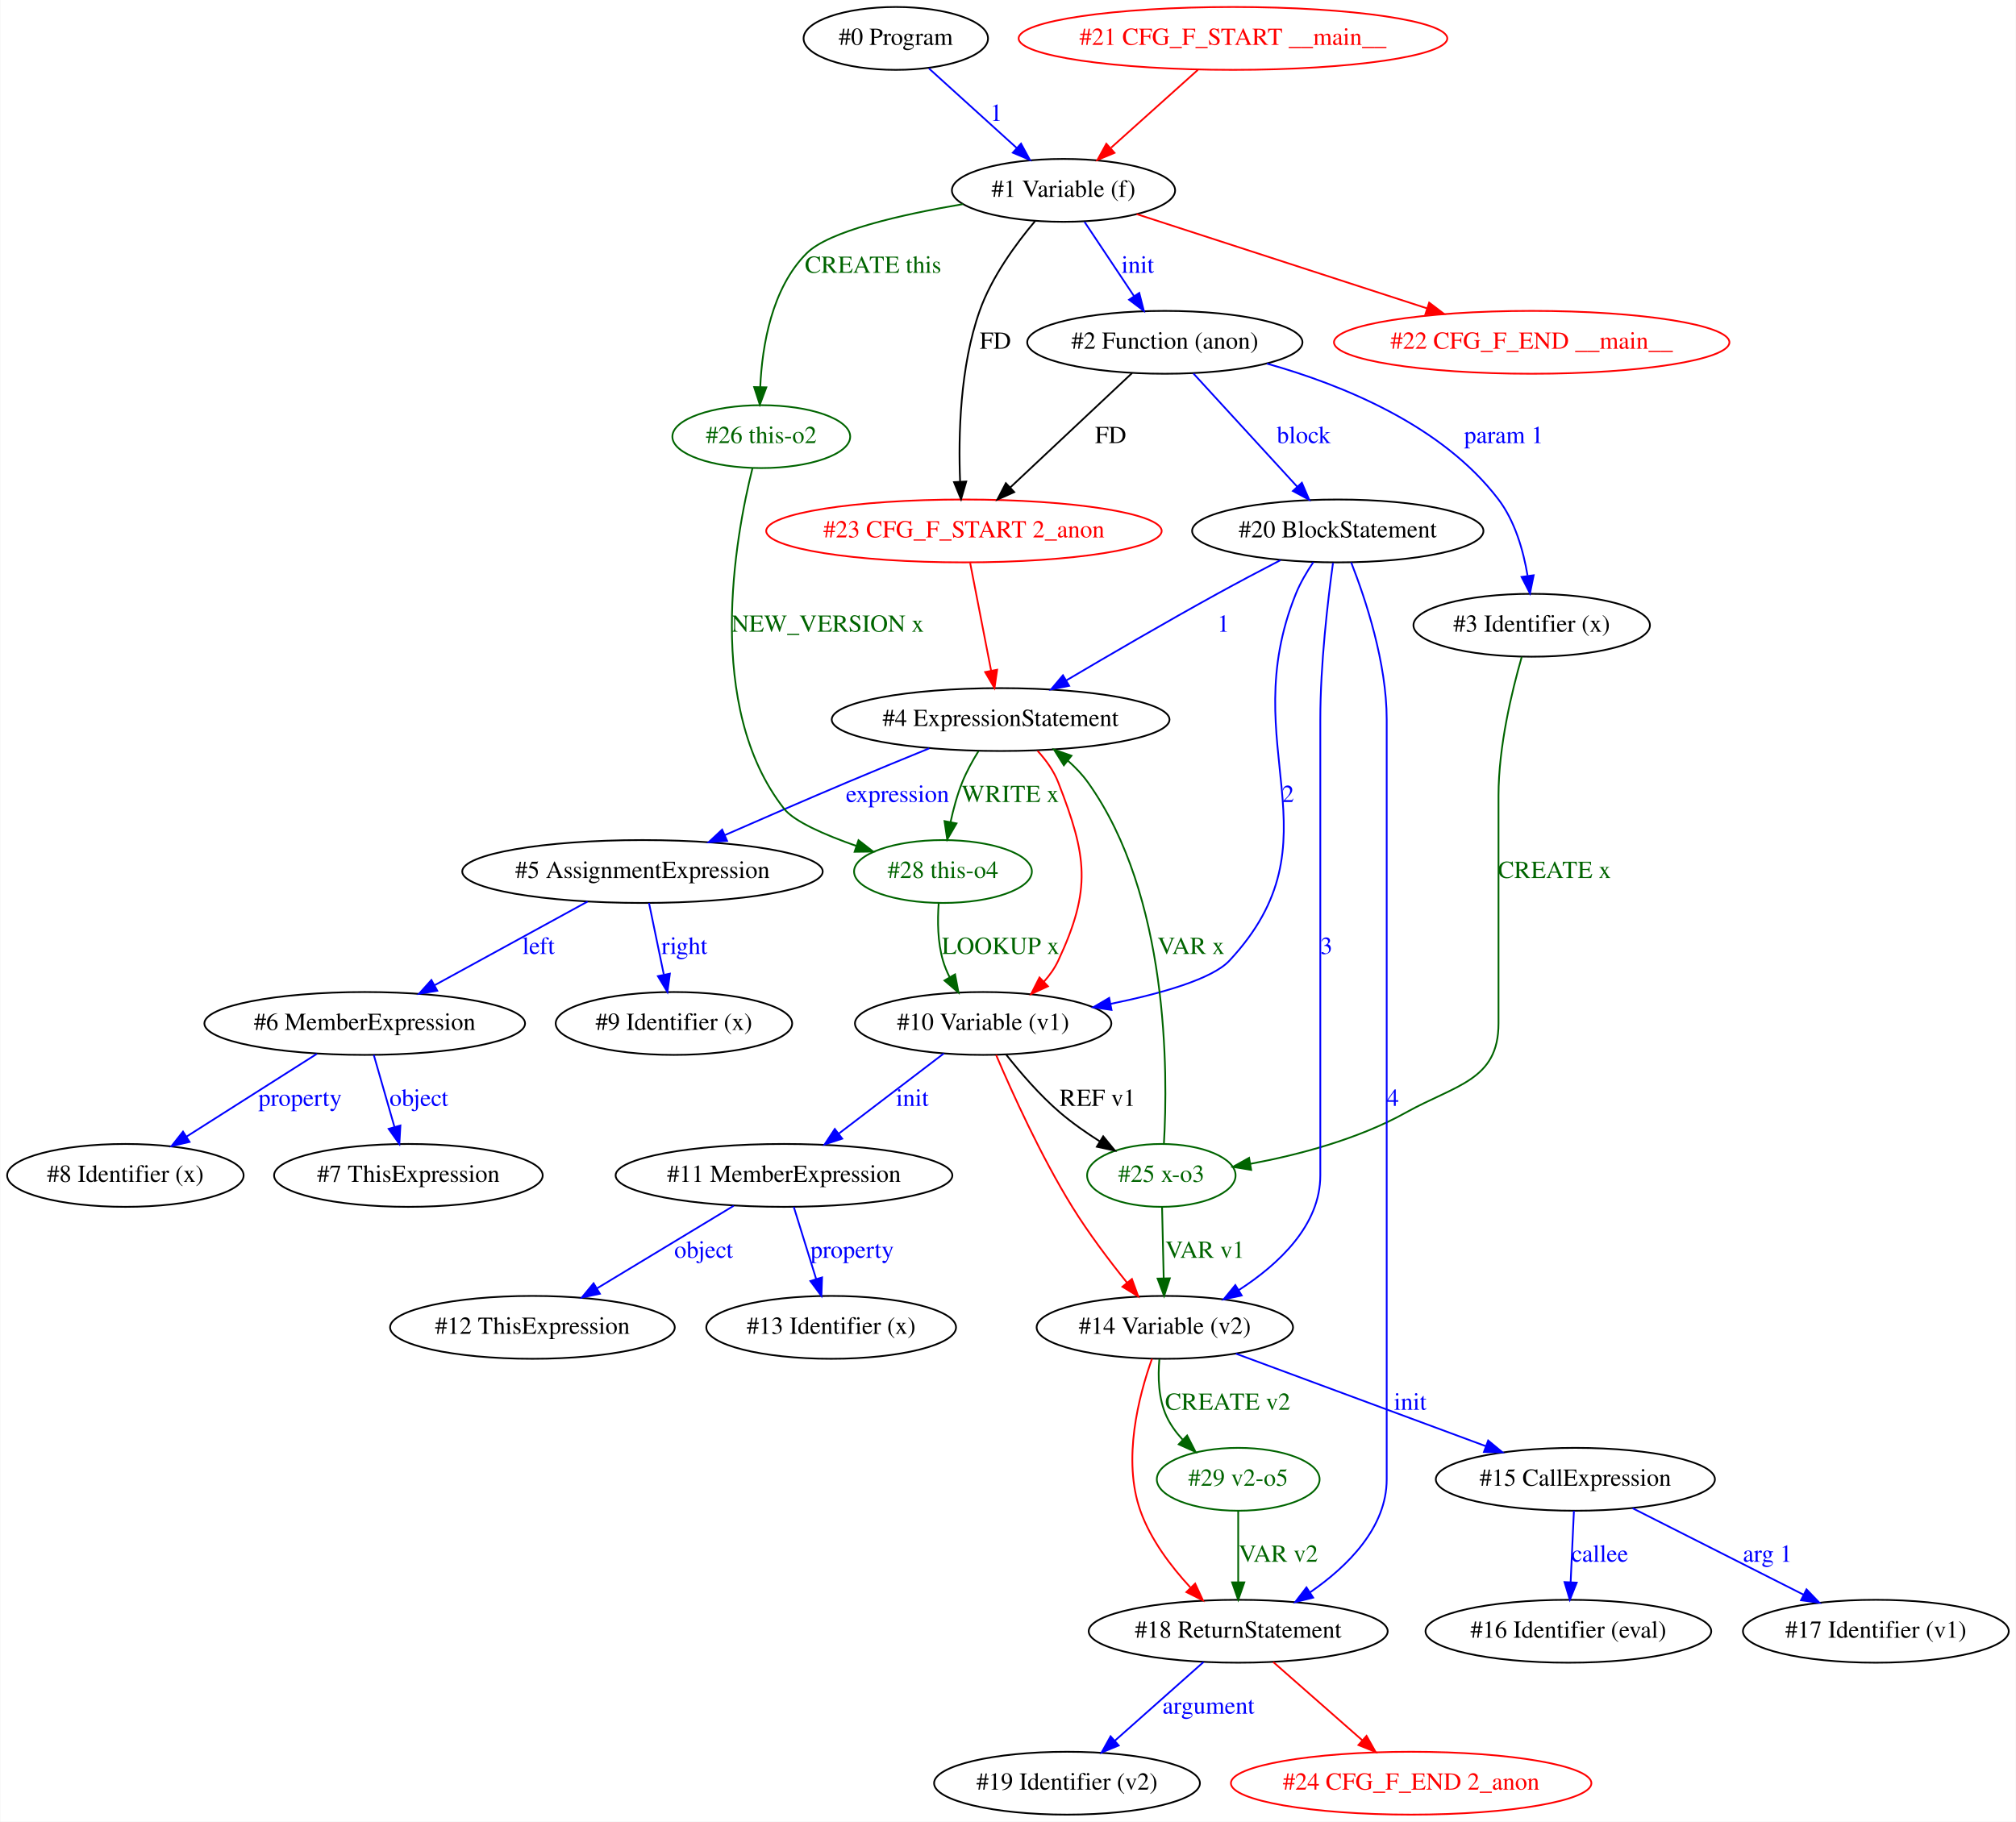
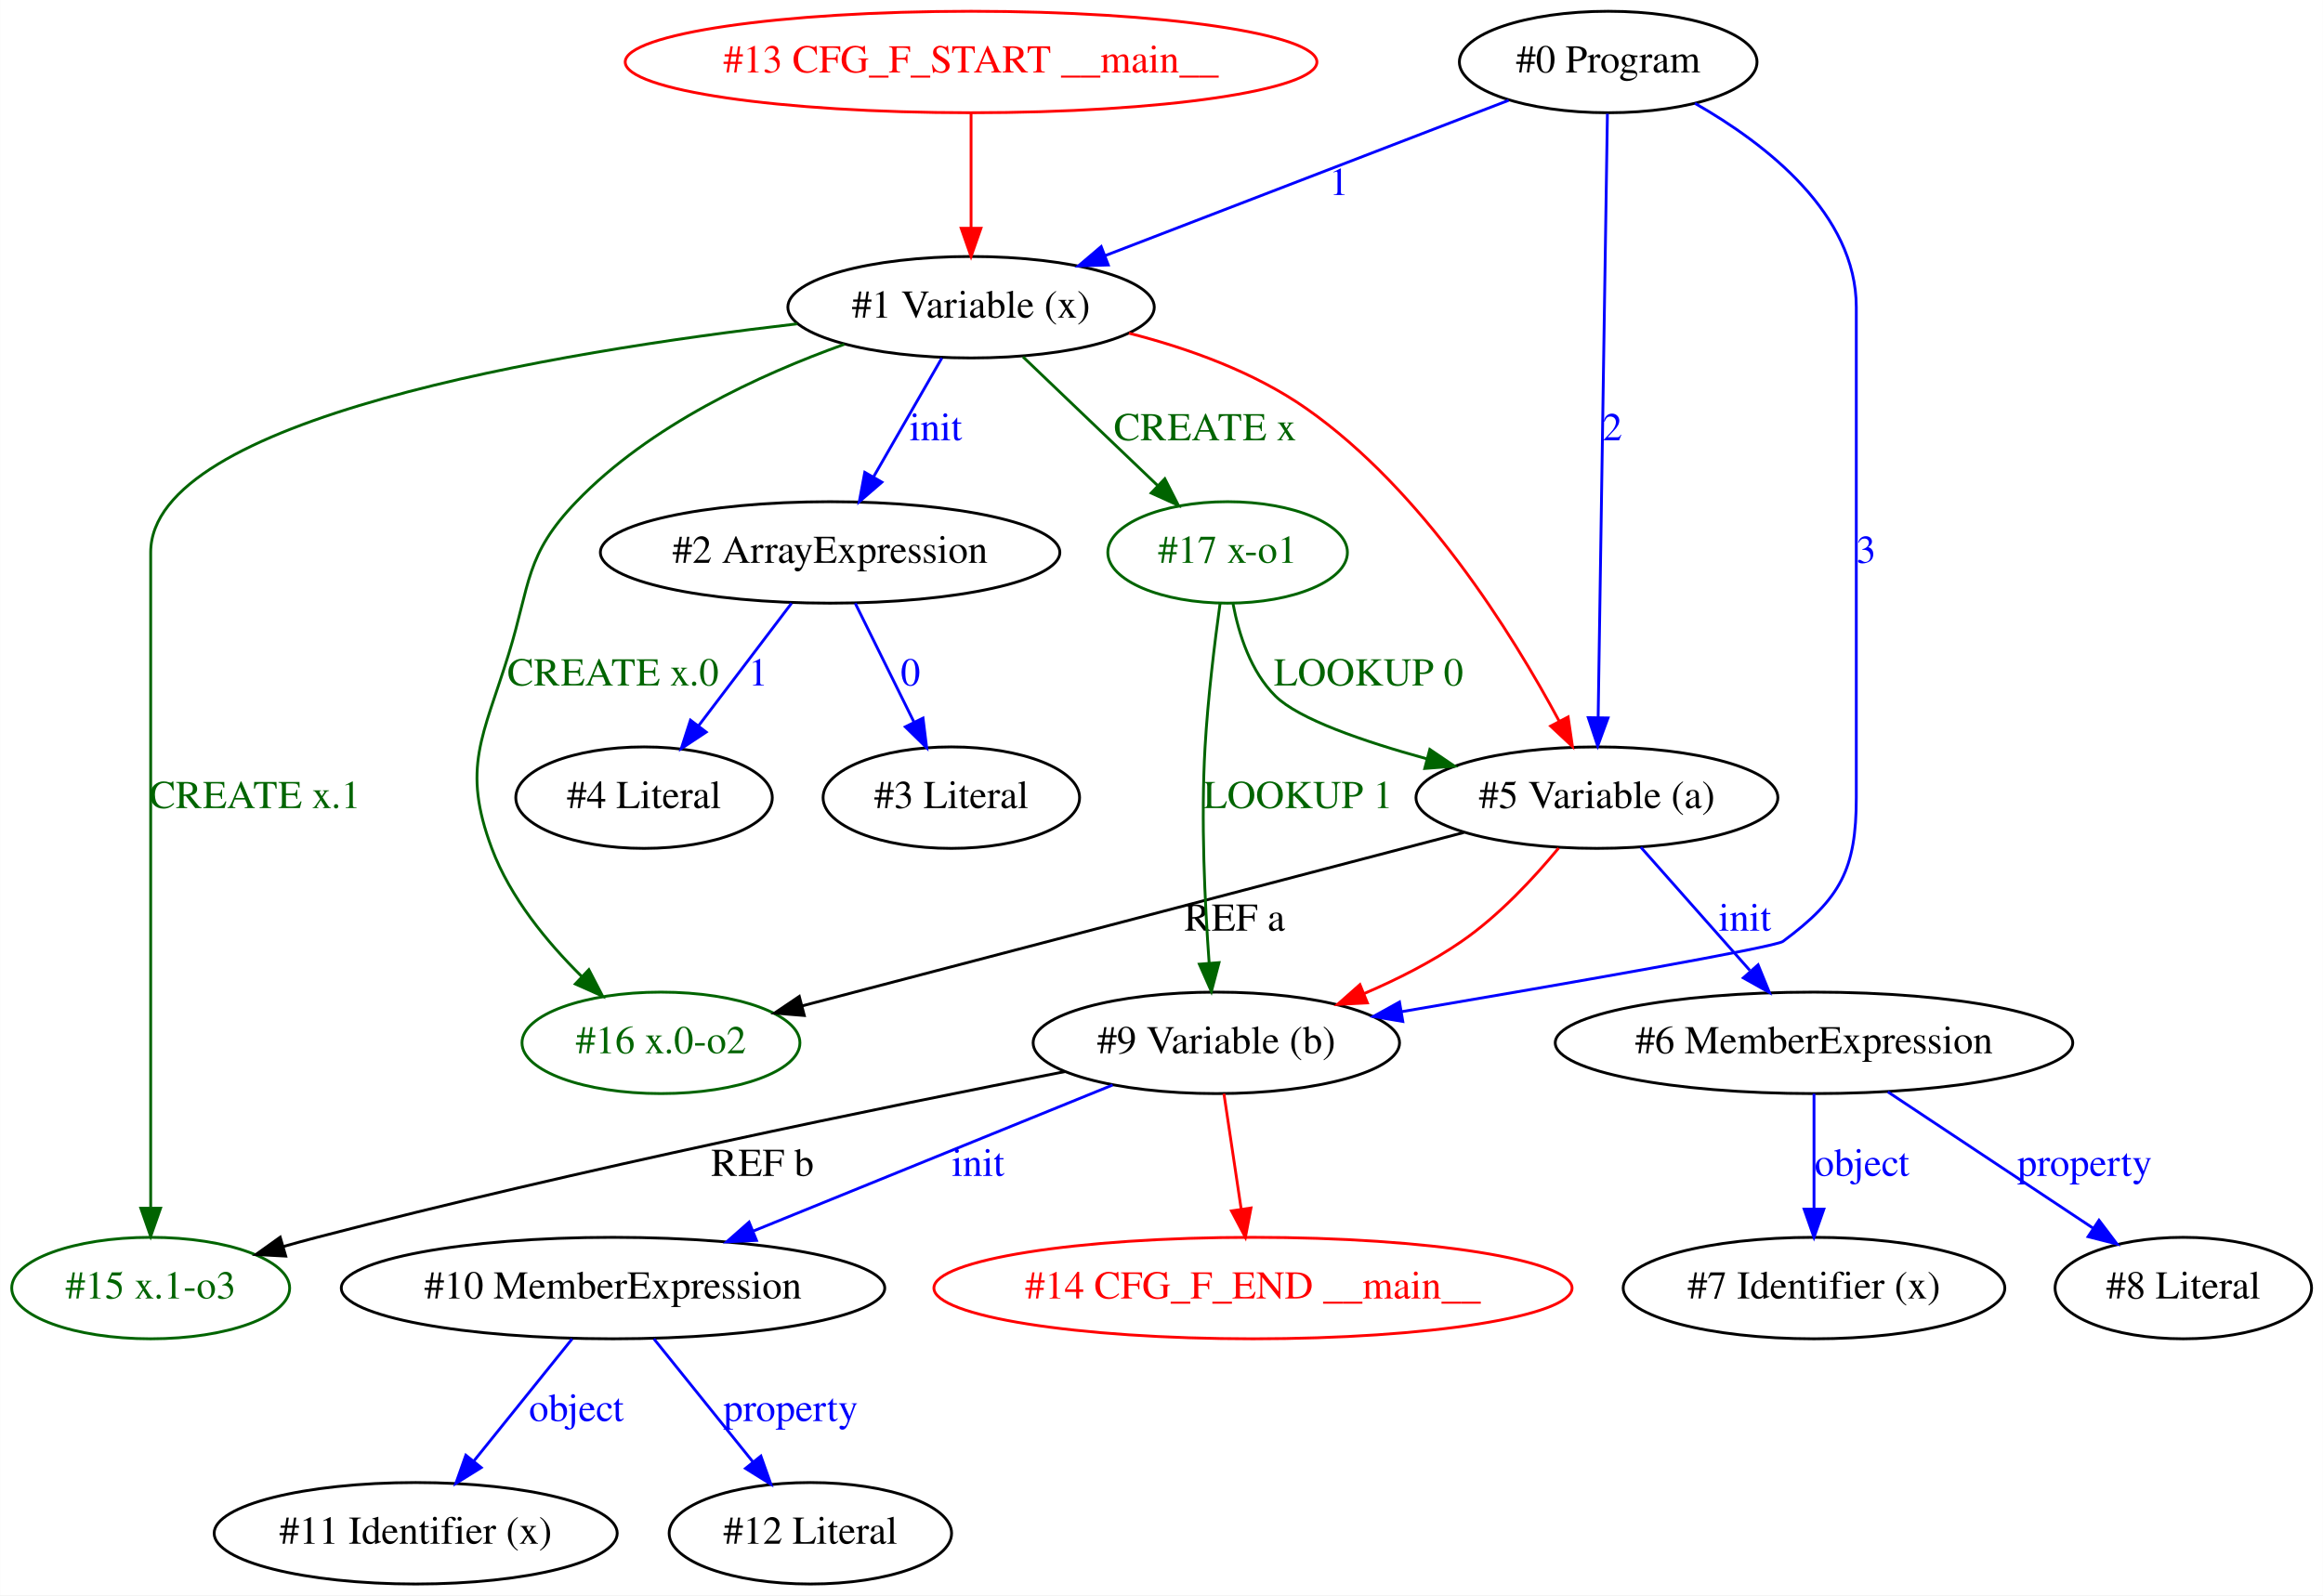
- <svg xmlns="http://www.w3.org/2000/svg" width="1154pt" height="1043pt" viewBox="0.00 0.00 1153.64 1043.00">
-   <g id="graph0" class="graph" transform="scale(1 1) rotate(0) translate(4 1039)">
-     <polygon fill="#ffffff" stroke="transparent" points="-4,4 -4,-1039 1149.637,-1039 1149.637,4 -4,4" />
+ <svg xmlns="http://www.w3.org/2000/svg" width="824pt" height="566pt" viewBox="0.00 0.00 823.89 566.00">
+   <g id="graph0" class="graph" transform="scale(1 1) rotate(0) translate(4 562)">
+     <polygon fill="#ffffff" stroke="transparent" points="-4,4 -4,-562 819.892,-562 819.892,4 -4,4" />
    <g id="node1" class="node">
-       <ellipse fill="none" stroke="#000000" cx="508.594" cy="-1017" rx="52.791" ry="18" />
-       <text text-anchor="middle" x="508.594" y="-1013.3" font-family="Times,serif" font-size="14.00" fill="#000000">#0 Program</text>
+       <ellipse fill="none" stroke="#000000" cx="566.396" cy="-540" rx="52.791" ry="18" />
+       <text text-anchor="middle" x="566.396" y="-536.3" font-family="Times,serif" font-size="14.00" fill="#000000">#0 Program</text>
    </g>
    <g id="node2" class="node">
-       <ellipse fill="none" stroke="#000000" cx="604.594" cy="-930" rx="63.889" ry="18" />
-       <text text-anchor="middle" x="604.594" y="-926.3" font-family="Times,serif" font-size="14.00" fill="#000000">#1 Variable (f)</text>
+       <ellipse fill="none" stroke="#000000" cx="340.396" cy="-453" rx="64.989" ry="18" />
+       <text text-anchor="middle" x="340.396" y="-449.3" font-family="Times,serif" font-size="14.00" fill="#000000">#1 Variable (x)</text>
    </g>
    <g id="edge1" class="edge">
-       <path fill="none" stroke="#0000ff" d="M527.561,-999.812C541.93,-986.789 561.86,-968.728 577.848,-954.239" />
-       <polygon fill="#0000ff" stroke="#0000ff" points="580.279,-956.759 585.338,-947.451 575.578,-951.572 580.279,-956.759" />
-       <text text-anchor="middle" x="566.094" y="-969.8" font-family="Times,serif" font-size="14.00" fill="#0000ff">1</text>
+       <path fill="none" stroke="#0000ff" d="M531.083,-526.406C492.534,-511.567 430.606,-487.727 387.835,-471.262" />
+       <polygon fill="#0000ff" stroke="#0000ff" points="389.068,-467.986 378.478,-467.66 386.553,-474.519 389.068,-467.986" />
+       <text text-anchor="middle" x="470.896" y="-492.8" font-family="Times,serif" font-size="14.00" fill="#0000ff">1</text>
+     </g>
+     <g id="node3" class="node">
+       <ellipse fill="none" stroke="#000000" cx="562.396" cy="-279" rx="64.189" ry="18" />
+       <text text-anchor="middle" x="562.396" y="-275.3" font-family="Times,serif" font-size="14.00" fill="#000000">#5 Variable (a)</text>
+     </g>
+     <g id="edge2" class="edge">
+       <path fill="none" stroke="#0000ff" d="M566.114,-521.647C565.427,-476.814 563.659,-361.461 562.833,-307.556" />
+       <polygon fill="#0000ff" stroke="#0000ff" points="566.33,-307.278 562.677,-297.333 559.33,-307.385 566.33,-307.278" />
+       <text text-anchor="middle" x="567.896" y="-405.8" font-family="Times,serif" font-size="14.00" fill="#0000ff">2</text>
    </g>
    <g id="node4" class="node">
-       <ellipse fill="none" stroke="#ff0000" cx="547.594" cy="-735" rx="113.18" ry="18" />
-       <text text-anchor="middle" x="547.594" y="-731.3" font-family="Times,serif" font-size="14.00" fill="#ff0000">#23 CFG_F_START 2_anon</text>
+       <ellipse fill="none" stroke="#000000" cx="427.396" cy="-192" rx="64.989" ry="18" />
+       <text text-anchor="middle" x="427.396" y="-188.3" font-family="Times,serif" font-size="14.00" fill="#000000">#9 Variable (b)</text>
+     </g>
+     <g id="edge3" class="edge">
+       <path fill="none" stroke="#0000ff" d="M597.174,-525.328C622.55,-510.848 654.396,-486.085 654.396,-453 654.396,-453 654.396,-453 654.396,-279 654.396,-253.558 648.829,-243.159 628.396,-228 625.605,-225.93 550.795,-212.885 493.255,-203.089" />
+       <polygon fill="#0000ff" stroke="#0000ff" points="493.542,-199.587 483.097,-201.363 492.37,-206.488 493.542,-199.587" />
+       <text text-anchor="middle" x="657.896" y="-362.3" font-family="Times,serif" font-size="14.00" fill="#0000ff">3</text>
+     </g>
+     <g id="edge6" class="edge">
+       <path fill="none" stroke="#ff0000" d="M396.394,-443.785C417.488,-438.409 440.841,-430.015 459.396,-417 500.651,-388.061 532.234,-337.402 548.995,-306.171" />
+       <polygon fill="#ff0000" stroke="#ff0000" points="552.181,-307.632 553.715,-297.149 545.978,-304.387 552.181,-307.632" />
+     </g>
+     <g id="node6" class="node">
+       <ellipse fill="none" stroke="#000000" cx="290.396" cy="-366" rx="81.486" ry="18" />
+       <text text-anchor="middle" x="290.396" y="-362.3" font-family="Times,serif" font-size="14.00" fill="#000000">#2 ArrayExpression</text>
    </g>
    <g id="edge5" class="edge">
-       <path fill="none" stroke="#000000" d="M588.386,-912.483C577.312,-899.362 563.447,-880.401 556.594,-861 545.281,-828.974 544.362,-789.582 545.402,-763.458" />
-       <polygon fill="#000000" stroke="#000000" points="548.915,-763.304 545.943,-753.135 541.924,-762.938 548.915,-763.304" />
-       <text text-anchor="middle" x="565.594" y="-839.3" font-family="Times,serif" font-size="14.00" fill="#000000">FD</text>
+       <path fill="none" stroke="#0000ff" d="M330.036,-434.974C323.063,-422.842 313.745,-406.629 305.896,-392.97" />
+       <polygon fill="#0000ff" stroke="#0000ff" points="308.76,-390.93 300.742,-384.003 302.691,-394.418 308.76,-390.93" />
+       <text text-anchor="middle" x="327.896" y="-405.8" font-family="Times,serif" font-size="14.00" fill="#0000ff">init</text>
    </g>
-     <g id="node6" class="node">
-       <ellipse fill="none" stroke="#000000" cx="662.594" cy="-843" rx="78.786" ry="18" />
-       <text text-anchor="middle" x="662.594" y="-839.3" font-family="Times,serif" font-size="14.00" fill="#000000">#2 Function (anon)</text>
+     <g id="node7" class="node">
+       <ellipse fill="none" stroke="#006400" cx="49.396" cy="-105" rx="49.291" ry="18" />
+       <text text-anchor="middle" x="49.396" y="-101.3" font-family="Times,serif" font-size="14.00" fill="#006400">#15 x.1-o3</text>
+     </g>
+     <g id="edge7" class="edge">
+       <path fill="none" stroke="#006400" d="M278.682,-447.098C193.262,-437.189 49.396,-413.457 49.396,-366 49.396,-366 49.396,-366 49.396,-192 49.396,-172.548 49.396,-150.648 49.396,-133.688" />
+       <polygon fill="#006400" stroke="#006400" points="52.896,-133.331 49.396,-123.331 45.896,-133.331 52.896,-133.331" />
+       <text text-anchor="middle" x="86.396" y="-275.3" font-family="Times,serif" font-size="14.00" fill="#006400">CREATE x.1</text>
+     </g>
+     <g id="node8" class="node">
+       <ellipse fill="none" stroke="#006400" cx="230.396" cy="-192" rx="49.291" ry="18" />
+       <text text-anchor="middle" x="230.396" y="-188.3" font-family="Times,serif" font-size="14.00" fill="#006400">#16 x.0-o2</text>
+     </g>
+     <g id="edge8" class="edge">
+       <path fill="none" stroke="#006400" d="M295.425,-439.837C265.246,-429.035 226.401,-411.059 200.396,-384 182.197,-365.064 184.133,-355.098 176.396,-330 167.327,-300.584 159.613,-289.832 170.396,-261 176.888,-243.638 189.941,-227.759 202.218,-215.623" />
+       <polygon fill="#006400" stroke="#006400" points="204.823,-217.977 209.697,-208.57 200.02,-212.885 204.823,-217.977" />
+       <text text-anchor="middle" x="213.396" y="-318.8" font-family="Times,serif" font-size="14.00" fill="#006400">CREATE x.0</text>
+     </g>
+     <g id="node9" class="node">
+       <ellipse fill="none" stroke="#006400" cx="431.396" cy="-366" rx="42.494" ry="18" />
+       <text text-anchor="middle" x="431.396" y="-362.3" font-family="Times,serif" font-size="14.00" fill="#006400">#17 x-o1</text>
+     </g>
+     <g id="edge9" class="edge">
+       <path fill="none" stroke="#006400" d="M358.811,-435.394C372.521,-422.287 391.389,-404.248 406.452,-389.848" />
+       <polygon fill="#006400" stroke="#006400" points="409.125,-392.134 413.934,-382.694 404.287,-387.075 409.125,-392.134" />
+       <text text-anchor="middle" x="423.396" y="-405.8" font-family="Times,serif" font-size="14.00" fill="#006400">CREATE x</text>
+     </g>
+     <g id="edge11" class="edge">
+       <path fill="none" stroke="#ff0000" d="M548.818,-261.111C539.955,-250.39 527.606,-237.116 514.396,-228 503.886,-220.748 491.689,-214.569 479.814,-209.485" />
+       <polygon fill="#ff0000" stroke="#ff0000" points="480.978,-206.18 470.397,-205.642 478.333,-212.661 480.978,-206.18" />
+     </g>
+     <g id="edge12" class="edge">
+       <path fill="none" stroke="#000000" d="M515.181,-266.627C452.986,-250.329 344.074,-221.789 280.48,-205.124" />
+       <polygon fill="#000000" stroke="#000000" points="281.237,-201.705 270.676,-202.555 279.462,-208.476 281.237,-201.705" />
+       <text text-anchor="middle" x="433.896" y="-231.8" font-family="Times,serif" font-size="14.00" fill="#000000">REF a</text>
+     </g>
+     <g id="node10" class="node">
+       <ellipse fill="none" stroke="#000000" cx="639.396" cy="-192" rx="91.784" ry="18" />
+       <text text-anchor="middle" x="639.396" y="-188.3" font-family="Times,serif" font-size="14.00" fill="#000000">#6 MemberExpression</text>
+     </g>
+     <g id="edge10" class="edge">
+       <path fill="none" stroke="#0000ff" d="M577.978,-261.394C589.072,-248.859 604.157,-231.815 616.601,-217.755" />
+       <polygon fill="#0000ff" stroke="#0000ff" points="619.566,-219.686 623.572,-209.878 614.324,-215.047 619.566,-219.686" />
+       <text text-anchor="middle" x="614.896" y="-231.8" font-family="Times,serif" font-size="14.00" fill="#0000ff">init</text>
+     </g>
+     <g id="edge15" class="edge">
+       <path fill="none" stroke="#000000" d="M373.737,-181.81C310.084,-169.395 200.932,-147.079 108.396,-123 104.541,-121.997 100.562,-120.906 96.575,-119.773" />
+       <polygon fill="#000000" stroke="#000000" points="97.296,-116.337 86.716,-116.898 95.336,-123.057 97.296,-116.337" />
+       <text text-anchor="middle" x="266.396" y="-144.8" font-family="Times,serif" font-size="14.00" fill="#000000">REF b</text>
+     </g>
+     <g id="node11" class="node">
+       <ellipse fill="none" stroke="#000000" cx="213.396" cy="-105" rx="96.383" ry="18" />
+       <text text-anchor="middle" x="213.396" y="-101.3" font-family="Times,serif" font-size="14.00" fill="#000000">#10 MemberExpression</text>
+     </g>
+     <g id="edge13" class="edge">
+       <path fill="none" stroke="#0000ff" d="M390.608,-177.044C355.464,-162.757 302.229,-141.114 263.279,-125.279" />
+       <polygon fill="#0000ff" stroke="#0000ff" points="264.285,-121.911 253.703,-121.387 261.649,-128.395 264.285,-121.911" />
+       <text text-anchor="middle" x="342.896" y="-144.8" font-family="Times,serif" font-size="14.00" fill="#0000ff">init</text>
+     </g>
+     <g id="node12" class="node">
+       <ellipse fill="none" stroke="#ff0000" cx="440.396" cy="-105" rx="113.18" ry="18" />
+       <text text-anchor="middle" x="440.396" y="-101.3" font-family="Times,serif" font-size="14.00" fill="#ff0000">#14 CFG_F_END __main__</text>
+     </g>
+     <g id="edge14" class="edge">
+       <path fill="none" stroke="#ff0000" d="M430.089,-173.974C431.85,-162.192 434.185,-146.561 436.188,-133.158" />
+       <polygon fill="#ff0000" stroke="#ff0000" points="439.689,-133.411 437.705,-123.003 432.766,-132.376 439.689,-133.411" />
+     </g>
+     <g id="node5" class="node">
+       <ellipse fill="none" stroke="#ff0000" cx="340.396" cy="-540" rx="122.678" ry="18" />
+       <text text-anchor="middle" x="340.396" y="-536.3" font-family="Times,serif" font-size="14.00" fill="#ff0000">#13 CFG_F_START __main__</text>
    </g>
    <g id="edge4" class="edge">
-       <path fill="none" stroke="#0000ff" d="M616.612,-911.973C624.777,-899.725 635.716,-883.317 644.876,-869.577" />
-       <polygon fill="#0000ff" stroke="#0000ff" points="647.957,-871.265 650.592,-861.003 642.133,-867.382 647.957,-871.265" />
-       <text text-anchor="middle" x="647.094" y="-882.8" font-family="Times,serif" font-size="14.00" fill="#0000ff">init</text>
-     </g>
-     <g id="node7" class="node">
-       <ellipse fill="none" stroke="#ff0000" cx="872.594" cy="-843" rx="113.18" ry="18" />
-       <text text-anchor="middle" x="872.594" y="-839.3" font-family="Times,serif" font-size="14.00" fill="#ff0000">#22 CFG_F_END __main__</text>
-     </g>
-     <g id="edge6" class="edge">
-       <path fill="none" stroke="#ff0000" d="M646.469,-916.406C691.048,-901.935 761.993,-878.904 812.523,-862.501" />
-       <polygon fill="#ff0000" stroke="#ff0000" points="813.912,-865.73 822.342,-859.313 811.75,-859.072 813.912,-865.73" />
-     </g>
-     <g id="node8" class="node">
-       <ellipse fill="none" stroke="#006400" cx="431.594" cy="-789" rx="50.892" ry="18" />
-       <text text-anchor="middle" x="431.594" y="-785.3" font-family="Times,serif" font-size="14.00" fill="#006400">#26 this-o2</text>
-     </g>
-     <g id="edge7" class="edge">
-       <path fill="none" stroke="#006400" d="M547.094,-922.135C511.541,-916.127 470.337,-906.71 457.594,-894 437.531,-873.989 432.086,-841.089 430.997,-817.447" />
-       <polygon fill="#006400" stroke="#006400" points="434.493,-817.232 430.767,-807.315 427.495,-817.392 434.493,-817.232" />
-       <text text-anchor="middle" x="495.594" y="-882.8" font-family="Times,serif" font-size="14.00" fill="#006400">CREATE this</text>
-     </g>
-     <g id="node3" class="node">
-       <ellipse fill="none" stroke="#ff0000" cx="701.594" cy="-1017" rx="122.678" ry="18" />
-       <text text-anchor="middle" x="701.594" y="-1013.3" font-family="Times,serif" font-size="14.00" fill="#ff0000">#21 CFG_F_START __main__</text>
-     </g>
-     <g id="edge2" class="edge">
-       <path fill="none" stroke="#ff0000" d="M681.495,-998.973C667.13,-986.089 647.632,-968.601 631.864,-954.458" />
-       <polygon fill="#ff0000" stroke="#ff0000" points="633.786,-951.481 624.005,-947.41 629.112,-956.692 633.786,-951.481" />
-     </g>
-     <g id="node5" class="node">
-       <ellipse fill="none" stroke="#000000" cx="568.594" cy="-627" rx="96.683" ry="18" />
-       <text text-anchor="middle" x="568.594" y="-623.3" font-family="Times,serif" font-size="14.00" fill="#000000">#4 ExpressionStatement</text>
-     </g>
-     <g id="edge3" class="edge">
-       <path fill="none" stroke="#ff0000" d="M551.156,-716.679C554.449,-699.743 559.391,-674.331 563.173,-654.878" />
-       <polygon fill="#ff0000" stroke="#ff0000" points="566.611,-655.534 565.084,-645.05 559.74,-654.198 566.611,-655.534" />
-     </g>
-     <g id="node9" class="node">
-       <ellipse fill="none" stroke="#000000" cx="363.594" cy="-540" rx="103.182" ry="18" />
-       <text text-anchor="middle" x="363.594" y="-536.3" font-family="Times,serif" font-size="14.00" fill="#000000">#5 AssignmentExpression</text>
-     </g>
-     <g id="edge8" class="edge">
-       <path fill="none" stroke="#0000ff" d="M527.769,-610.524C512.889,-604.46 495.952,-597.488 480.594,-591 457.479,-581.236 431.92,-570.13 410.602,-560.781" />
-       <polygon fill="#0000ff" stroke="#0000ff" points="412.002,-557.573 401.438,-556.756 409.187,-563.982 412.002,-557.573" />
-       <text text-anchor="middle" x="509.594" y="-579.8" font-family="Times,serif" font-size="14.00" fill="#0000ff">expression</text>
-     </g>
-     <g id="node10" class="node">
-       <ellipse fill="none" stroke="#000000" cx="558.594" cy="-453" rx="73.387" ry="18" />
-       <text text-anchor="middle" x="558.594" y="-449.3" font-family="Times,serif" font-size="14.00" fill="#000000">#10 Variable (v1)</text>
-     </g>
-     <g id="edge9" class="edge">
-       <path fill="none" stroke="#ff0000" d="M589.77,-609.073C594.572,-603.795 599.012,-597.638 601.594,-591 618.028,-548.75 620.775,-530.075 601.594,-489 599.539,-484.6 596.653,-480.548 593.337,-476.876" />
-       <polygon fill="#ff0000" stroke="#ff0000" points="595.693,-474.285 586.057,-469.88 590.843,-479.333 595.693,-474.285" />
-     </g>
-     <g id="node11" class="node">
-       <ellipse fill="none" stroke="#006400" cx="535.594" cy="-540" rx="50.892" ry="18" />
-       <text text-anchor="middle" x="535.594" y="-536.3" font-family="Times,serif" font-size="14.00" fill="#006400">#28 this-o4</text>
-     </g>
-     <g id="edge10" class="edge">
-       <path fill="none" stroke="#006400" d="M555.928,-608.941C552.488,-603.387 549.042,-597.121 546.594,-591 543.726,-583.831 541.549,-575.78 539.92,-568.231" />
-       <polygon fill="#006400" stroke="#006400" points="543.35,-567.536 538.025,-558.377 536.476,-568.858 543.35,-567.536" />
-       <text text-anchor="middle" x="574.094" y="-579.8" font-family="Times,serif" font-size="14.00" fill="#006400">WRITE x</text>
-     </g>
-     <g id="edge13" class="edge">
-       <path fill="none" stroke="#000000" d="M643.861,-825.408C624.929,-807.627 595.5,-779.99 574.163,-759.951" />
-       <polygon fill="#000000" stroke="#000000" points="576.387,-757.239 566.702,-752.945 571.595,-762.342 576.387,-757.239" />
-       <text text-anchor="middle" x="631.594" y="-785.3" font-family="Times,serif" font-size="14.00" fill="#000000">FD</text>
-     </g>
-     <g id="node12" class="node">
-       <ellipse fill="none" stroke="#000000" cx="872.594" cy="-681" rx="67.688" ry="18" />
-       <text text-anchor="middle" x="872.594" y="-677.3" font-family="Times,serif" font-size="14.00" fill="#000000">#3 Identifier (x)</text>
-     </g>
-     <g id="edge11" class="edge">
-       <path fill="none" stroke="#0000ff" d="M721.062,-830.795C764.46,-818.595 821.469,-795.345 853.594,-753 863.058,-740.525 867.82,-723.736 870.211,-709.509" />
-       <polygon fill="#0000ff" stroke="#0000ff" points="873.727,-709.625 871.615,-699.242 866.792,-708.676 873.727,-709.625" />
-       <text text-anchor="middle" x="856.594" y="-785.3" font-family="Times,serif" font-size="14.00" fill="#0000ff">param 1</text>
+       <path fill="none" stroke="#ff0000" d="M340.396,-521.973C340.396,-510.192 340.396,-494.561 340.396,-481.158" />
+       <polygon fill="#ff0000" stroke="#ff0000" points="343.896,-481.003 340.396,-471.003 336.896,-481.003 343.896,-481.003" />
    </g>
    <g id="node13" class="node">
-       <ellipse fill="none" stroke="#000000" cx="761.594" cy="-735" rx="83.386" ry="18" />
-       <text text-anchor="middle" x="761.594" y="-731.3" font-family="Times,serif" font-size="14.00" fill="#000000">#20 BlockStatement</text>
+       <ellipse fill="none" stroke="#000000" cx="333.396" cy="-279" rx="45.492" ry="18" />
+       <text text-anchor="middle" x="333.396" y="-275.3" font-family="Times,serif" font-size="14.00" fill="#000000">#3 Literal</text>
    </g>
-     <g id="edge12" class="edge">
-       <path fill="none" stroke="#0000ff" d="M678.942,-825.166C695.135,-807.5 720.09,-780.278 738.343,-760.365" />
-       <polygon fill="#0000ff" stroke="#0000ff" points="741.045,-762.597 745.222,-752.861 735.885,-757.867 741.045,-762.597" />
-       <text text-anchor="middle" x="742.094" y="-785.3" font-family="Times,serif" font-size="14.00" fill="#0000ff">block</text>
-     </g>
-     <g id="edge14" class="edge">
-       <path fill="none" stroke="#006400" d="M426.558,-770.96C416.593,-731.048 399.044,-634.207 444.594,-576 450.345,-568.651 467.917,-560.98 486.105,-554.617" />
-       <polygon fill="#006400" stroke="#006400" points="487.252,-557.924 495.613,-551.417 485.019,-551.289 487.252,-557.924" />
-       <text text-anchor="middle" x="469.594" y="-677.3" font-family="Times,serif" font-size="14.00" fill="#006400">NEW_VERSION x</text>
+     <g id="edge16" class="edge">
+       <path fill="none" stroke="#0000ff" d="M299.305,-347.974C305.341,-335.761 313.422,-319.412 320.2,-305.697" />
+       <polygon fill="#0000ff" stroke="#0000ff" points="323.351,-307.221 324.644,-296.706 317.076,-304.12 323.351,-307.221" />
+       <text text-anchor="middle" x="318.896" y="-318.8" font-family="Times,serif" font-size="14.00" fill="#0000ff">0</text>
    </g>
    <g id="node14" class="node">
-       <ellipse fill="none" stroke="#000000" cx="204.594" cy="-453" rx="91.784" ry="18" />
-       <text text-anchor="middle" x="204.594" y="-449.3" font-family="Times,serif" font-size="14.00" fill="#000000">#6 MemberExpression</text>
+       <ellipse fill="none" stroke="#000000" cx="224.396" cy="-279" rx="45.492" ry="18" />
+       <text text-anchor="middle" x="224.396" y="-275.3" font-family="Times,serif" font-size="14.00" fill="#000000">#4 Literal</text>
    </g>
-     <g id="edge15" class="edge">
-       <path fill="none" stroke="#0000ff" d="M332.181,-522.812C307.056,-509.064 271.666,-489.7 244.53,-474.852" />
-       <polygon fill="#0000ff" stroke="#0000ff" points="246.124,-471.734 235.671,-470.005 242.764,-477.875 246.124,-471.734" />
-       <text text-anchor="middle" x="304.094" y="-492.8" font-family="Times,serif" font-size="14.00" fill="#0000ff">left</text>
+     <g id="edge17" class="edge">
+       <path fill="none" stroke="#0000ff" d="M276.72,-347.974C267.215,-335.444 254.407,-318.56 243.842,-304.634" />
+       <polygon fill="#0000ff" stroke="#0000ff" points="246.435,-302.261 237.603,-296.41 240.858,-306.492 246.435,-302.261" />
+       <text text-anchor="middle" x="264.896" y="-318.8" font-family="Times,serif" font-size="14.00" fill="#0000ff">1</text>
+     </g>
+     <g id="edge18" class="edge">
+       <path fill="none" stroke="#006400" d="M433.317,-347.778C435.37,-336.931 439.615,-323.642 448.396,-315 456.614,-306.911 479.179,-299.061 502.086,-292.767" />
+       <polygon fill="#006400" stroke="#006400" points="503.114,-296.115 511.883,-290.168 501.32,-289.349 503.114,-296.115" />
+       <text text-anchor="middle" x="481.396" y="-318.8" font-family="Times,serif" font-size="14.00" fill="#006400">LOOKUP 0</text>
+     </g>
+     <g id="edge19" class="edge">
+       <path fill="none" stroke="#006400" d="M428.717,-347.89C426.803,-334.002 424.397,-314.337 423.396,-297 421.899,-271.101 423.3,-241.574 424.84,-220.442" />
+       <polygon fill="#006400" stroke="#006400" points="428.349,-220.464 425.644,-210.22 421.371,-219.915 428.349,-220.464" />
+       <text text-anchor="middle" x="456.396" y="-275.3" font-family="Times,serif" font-size="14.00" fill="#006400">LOOKUP 1</text>
    </g>
    <g id="node15" class="node">
-       <ellipse fill="none" stroke="#000000" cx="381.594" cy="-453" rx="67.688" ry="18" />
-       <text text-anchor="middle" x="381.594" y="-449.3" font-family="Times,serif" font-size="14.00" fill="#000000">#9 Identifier (x)</text>
+       <ellipse fill="none" stroke="#000000" cx="639.396" cy="-105" rx="67.688" ry="18" />
+       <text text-anchor="middle" x="639.396" y="-101.3" font-family="Times,serif" font-size="14.00" fill="#000000">#7 Identifier (x)</text>
    </g>
-     <g id="edge16" class="edge">
-       <path fill="none" stroke="#0000ff" d="M367.324,-521.973C369.761,-510.192 372.995,-494.561 375.768,-481.158" />
-       <polygon fill="#0000ff" stroke="#0000ff" points="379.27,-481.505 377.869,-471.003 372.416,-480.087 379.27,-481.505" />
-       <text text-anchor="middle" x="387.594" y="-492.8" font-family="Times,serif" font-size="14.00" fill="#0000ff">right</text>
+     <g id="edge20" class="edge">
+       <path fill="none" stroke="#0000ff" d="M639.396,-173.974C639.396,-162.192 639.396,-146.561 639.396,-133.158" />
+       <polygon fill="#0000ff" stroke="#0000ff" points="642.896,-133.003 639.396,-123.003 635.896,-133.003 642.896,-133.003" />
+       <text text-anchor="middle" x="656.396" y="-144.8" font-family="Times,serif" font-size="14.00" fill="#0000ff">object</text>
    </g>
    <g id="node16" class="node">
-       <ellipse fill="none" stroke="#000000" cx="444.594" cy="-366" rx="96.383" ry="18" />
-       <text text-anchor="middle" x="444.594" y="-362.3" font-family="Times,serif" font-size="14.00" fill="#000000">#11 MemberExpression</text>
+       <ellipse fill="none" stroke="#000000" cx="770.396" cy="-105" rx="45.492" ry="18" />
+       <text text-anchor="middle" x="770.396" y="-101.3" font-family="Times,serif" font-size="14.00" fill="#000000">#8 Literal</text>
    </g>
-     <g id="edge17" class="edge">
-       <path fill="none" stroke="#0000ff" d="M536.071,-435.812C518.888,-422.698 495.009,-404.474 475.956,-389.934" />
-       <polygon fill="#0000ff" stroke="#0000ff" points="477.925,-387.034 467.853,-383.75 473.679,-392.599 477.925,-387.034" />
-       <text text-anchor="middle" x="518.094" y="-405.8" font-family="Times,serif" font-size="14.00" fill="#0000ff">init</text>
+     <g id="edge21" class="edge">
+       <path fill="none" stroke="#0000ff" d="M665.591,-174.603C686.552,-160.682 716.036,-141.102 738.394,-126.253" />
+       <polygon fill="#0000ff" stroke="#0000ff" points="740.49,-129.062 746.885,-120.614 736.618,-123.231 740.49,-129.062" />
+       <text text-anchor="middle" x="735.396" y="-144.8" font-family="Times,serif" font-size="14.00" fill="#0000ff">property</text>
    </g>
    <g id="node17" class="node">
-       <ellipse fill="none" stroke="#000000" cx="662.594" cy="-279" rx="73.387" ry="18" />
-       <text text-anchor="middle" x="662.594" y="-275.3" font-family="Times,serif" font-size="14.00" fill="#000000">#14 Variable (v2)</text>
+       <ellipse fill="none" stroke="#000000" cx="143.396" cy="-18" rx="71.487" ry="18" />
+       <text text-anchor="middle" x="143.396" y="-14.3" font-family="Times,serif" font-size="14.00" fill="#000000">#11 Identifier (x)</text>
    </g>
-     <g id="edge18" class="edge">
-       <path fill="none" stroke="#ff0000" d="M566.022,-434.956C575.13,-413.562 591.588,-377.134 609.594,-348 618.909,-332.927 630.816,-317.18 640.983,-304.541" />
-       <polygon fill="#ff0000" stroke="#ff0000" points="643.754,-306.682 647.369,-296.723 638.332,-302.254 643.754,-306.682" />
+     <g id="edge22" class="edge">
+       <path fill="none" stroke="#0000ff" d="M198.892,-86.974C188.782,-74.409 175.15,-57.466 163.926,-43.517" />
+       <polygon fill="#0000ff" stroke="#0000ff" points="166.637,-41.303 157.642,-35.706 161.184,-45.691 166.637,-41.303" />
+       <text text-anchor="middle" x="200.396" y="-57.8" font-family="Times,serif" font-size="14.00" fill="#0000ff">object</text>
    </g>
    <g id="node18" class="node">
-       <ellipse fill="none" stroke="#006400" cx="660.594" cy="-366" rx="42.494" ry="18" />
-       <text text-anchor="middle" x="660.594" y="-362.3" font-family="Times,serif" font-size="14.00" fill="#006400">#25 x-o3</text>
-     </g>
-     <g id="edge19" class="edge">
-       <path fill="none" stroke="#000000" d="M571.68,-435.276C579.872,-424.874 591.038,-411.877 602.594,-402 609.532,-396.07 617.545,-390.449 625.359,-385.489" />
-       <polygon fill="#000000" stroke="#000000" points="627.322,-388.391 634.027,-380.188 623.67,-382.419 627.322,-388.391" />
-       <text text-anchor="middle" x="624.094" y="-405.8" font-family="Times,serif" font-size="14.00" fill="#000000">REF v1</text>
-     </g>
-     <g id="edge20" class="edge">
-       <path fill="none" stroke="#006400" d="M533.138,-521.711C532.419,-511.834 532.515,-499.539 535.594,-489 536.53,-485.796 537.848,-482.607 539.384,-479.525" />
-       <polygon fill="#006400" stroke="#006400" points="542.512,-481.108 544.485,-470.698 536.451,-477.605 542.512,-481.108" />
-       <text text-anchor="middle" x="568.594" y="-492.8" font-family="Times,serif" font-size="14.00" fill="#006400">LOOKUP x</text>
-     </g>
-     <g id="edge21" class="edge">
-       <path fill="none" stroke="#006400" d="M866.893,-662.876C861.297,-643.451 853.594,-611.61 853.594,-583.5 853.594,-583.5 853.594,-583.5 853.594,-453 853.594,-420.31 829.141,-417.928 800.594,-402 773.17,-386.699 739.106,-377.755 711.446,-372.609" />
-       <polygon fill="#006400" stroke="#006400" points="712.023,-369.157 701.569,-370.88 710.816,-376.052 712.023,-369.157" />
-       <text text-anchor="middle" x="885.594" y="-536.3" font-family="Times,serif" font-size="14.00" fill="#006400">CREATE x</text>
-     </g>
-     <g id="edge22" class="edge">
-       <path fill="none" stroke="#0000ff" d="M728.79,-718.27C717.284,-712.3 704.311,-705.454 692.594,-699 663.27,-682.848 630.535,-663.796 606.066,-649.349" />
-       <polygon fill="#0000ff" stroke="#0000ff" points="607.835,-646.329 597.446,-644.248 604.27,-652.353 607.835,-646.329" />
-       <text text-anchor="middle" x="696.094" y="-677.3" font-family="Times,serif" font-size="14.00" fill="#0000ff">1</text>
+       <ellipse fill="none" stroke="#000000" cx="283.396" cy="-18" rx="50.091" ry="18" />
+       <text text-anchor="middle" x="283.396" y="-14.3" font-family="Times,serif" font-size="14.00" fill="#000000">#12 Literal</text>
    </g>
    <g id="edge23" class="edge">
-       <path fill="none" stroke="#0000ff" d="M747.598,-717.128C743.841,-711.58 740.124,-705.269 737.594,-699 702.104,-611.041 764.241,-558.405 699.594,-489 689.77,-478.453 660.693,-470.156 631.476,-464.199" />
-       <polygon fill="#0000ff" stroke="#0000ff" points="632.076,-460.75 621.591,-462.268 630.734,-467.62 632.076,-460.75" />
-       <text text-anchor="middle" x="733.094" y="-579.8" font-family="Times,serif" font-size="14.00" fill="#0000ff">2</text>
-     </g>
-     <g id="edge24" class="edge">
-       <path fill="none" stroke="#0000ff" d="M758.861,-716.703C755.901,-695.261 751.594,-658.635 751.594,-627 751.594,-627 751.594,-627 751.594,-366 751.594,-337.452 727.888,-315.198 704.946,-300.346" />
-       <polygon fill="#0000ff" stroke="#0000ff" points="706.597,-297.253 696.241,-295.018 702.943,-303.223 706.597,-297.253" />
-       <text text-anchor="middle" x="755.094" y="-492.8" font-family="Times,serif" font-size="14.00" fill="#0000ff">3</text>
-     </g>
-     <g id="node19" class="node">
-       <ellipse fill="none" stroke="#000000" cx="704.594" cy="-105" rx="85.585" ry="18" />
-       <text text-anchor="middle" x="704.594" y="-101.3" font-family="Times,serif" font-size="14.00" fill="#000000">#18 ReturnStatement</text>
-     </g>
-     <g id="edge25" class="edge">
-       <path fill="none" stroke="#0000ff" d="M769.245,-717.024C777.535,-695.884 789.594,-659.541 789.594,-627 789.594,-627 789.594,-627 789.594,-192 789.594,-164.41 767.453,-142.321 745.771,-127.304" />
-       <polygon fill="#0000ff" stroke="#0000ff" points="747.498,-124.251 737.214,-121.701 743.663,-130.107 747.498,-124.251" />
-       <text text-anchor="middle" x="793.094" y="-405.8" font-family="Times,serif" font-size="14.00" fill="#0000ff">4</text>
-     </g>
-     <g id="node20" class="node">
-       <ellipse fill="none" stroke="#000000" cx="229.594" cy="-366" rx="76.887" ry="18" />
-       <text text-anchor="middle" x="229.594" y="-362.3" font-family="Times,serif" font-size="14.00" fill="#000000">#7 ThisExpression</text>
-     </g>
-     <g id="edge26" class="edge">
-       <path fill="none" stroke="#0000ff" d="M209.774,-434.974C213.193,-423.075 217.74,-407.251 221.617,-393.761" />
-       <polygon fill="#0000ff" stroke="#0000ff" points="225.023,-394.581 224.421,-384.003 218.295,-392.648 225.023,-394.581" />
-       <text text-anchor="middle" x="235.594" y="-405.8" font-family="Times,serif" font-size="14.00" fill="#0000ff">object</text>
-     </g>
-     <g id="node21" class="node">
-       <ellipse fill="none" stroke="#000000" cx="67.594" cy="-366" rx="67.688" ry="18" />
-       <text text-anchor="middle" x="67.594" y="-362.3" font-family="Times,serif" font-size="14.00" fill="#000000">#8 Identifier (x)</text>
-     </g>
-     <g id="edge27" class="edge">
-       <path fill="none" stroke="#0000ff" d="M177.199,-435.603C155.735,-421.973 125.725,-402.916 102.533,-388.188" />
-       <polygon fill="#0000ff" stroke="#0000ff" points="104.328,-385.182 94.01,-382.775 100.576,-391.091 104.328,-385.182" />
-       <text text-anchor="middle" x="167.594" y="-405.8" font-family="Times,serif" font-size="14.00" fill="#0000ff">property</text>
-     </g>
-     <g id="node22" class="node">
-       <ellipse fill="none" stroke="#000000" cx="300.594" cy="-279" rx="81.486" ry="18" />
-       <text text-anchor="middle" x="300.594" y="-275.3" font-family="Times,serif" font-size="14.00" fill="#000000">#12 ThisExpression</text>
-     </g>
-     <g id="edge28" class="edge">
-       <path fill="none" stroke="#0000ff" d="M415.8,-348.603C393.285,-335.001 361.826,-315.995 337.47,-301.279" />
-       <polygon fill="#0000ff" stroke="#0000ff" points="339.217,-298.245 328.848,-296.07 335.597,-304.237 339.217,-298.245" />
-       <text text-anchor="middle" x="398.594" y="-318.8" font-family="Times,serif" font-size="14.00" fill="#0000ff">object</text>
-     </g>
-     <g id="node23" class="node">
-       <ellipse fill="none" stroke="#000000" cx="471.594" cy="-279" rx="71.487" ry="18" />
-       <text text-anchor="middle" x="471.594" y="-275.3" font-family="Times,serif" font-size="14.00" fill="#000000">#13 Identifier (x)</text>
-     </g>
-     <g id="edge29" class="edge">
-       <path fill="none" stroke="#0000ff" d="M450.188,-347.974C453.881,-336.075 458.792,-320.251 462.979,-306.761" />
-       <polygon fill="#0000ff" stroke="#0000ff" points="466.385,-307.591 466.007,-297.003 459.7,-305.517 466.385,-307.591" />
-       <text text-anchor="middle" x="483.594" y="-318.8" font-family="Times,serif" font-size="14.00" fill="#0000ff">property</text>
-     </g>
-     <g id="edge31" class="edge">
-       <path fill="none" stroke="#ff0000" d="M655.242,-261.011C647.633,-239.669 638.203,-203.292 648.594,-174 654.433,-157.54 666.058,-142.145 677.211,-130.091" />
-       <polygon fill="#ff0000" stroke="#ff0000" points="679.954,-132.29 684.405,-122.676 674.93,-127.416 679.954,-132.29" />
-     </g>
-     <g id="node24" class="node">
-       <ellipse fill="none" stroke="#000000" cx="897.594" cy="-192" rx="79.886" ry="18" />
-       <text text-anchor="middle" x="897.594" y="-188.3" font-family="Times,serif" font-size="14.00" fill="#000000">#15 CallExpression</text>
-     </g>
-     <g id="edge30" class="edge">
-       <path fill="none" stroke="#0000ff" d="M703.26,-263.945C742.952,-249.25 803.475,-226.844 846.42,-210.945" />
-       <polygon fill="#0000ff" stroke="#0000ff" points="847.683,-214.21 855.846,-207.456 845.253,-207.645 847.683,-214.21" />
-       <text text-anchor="middle" x="803.094" y="-231.8" font-family="Times,serif" font-size="14.00" fill="#0000ff">init</text>
-     </g>
-     <g id="node25" class="node">
-       <ellipse fill="none" stroke="#006400" cx="704.594" cy="-192" rx="46.593" ry="18" />
-       <text text-anchor="middle" x="704.594" y="-188.3" font-family="Times,serif" font-size="14.00" fill="#006400">#29 v2-o5</text>
-     </g>
-     <g id="edge32" class="edge">
-       <path fill="none" stroke="#006400" d="M659.468,-260.731C658.577,-250.632 658.893,-238.12 663.594,-228 665.832,-223.184 669.055,-218.751 672.726,-214.764" />
-       <polygon fill="#006400" stroke="#006400" points="675.359,-217.09 680.194,-207.663 670.536,-212.017 675.359,-217.09" />
-       <text text-anchor="middle" x="698.594" y="-231.8" font-family="Times,serif" font-size="14.00" fill="#006400">CREATE v2</text>
-     </g>
-     <g id="edge33" class="edge">
-       <path fill="none" stroke="#006400" d="M662.06,-384C664.444,-424.877 664.92,-526.179 618.594,-591 615.368,-595.514 611.396,-599.678 607.113,-603.446" />
-       <polygon fill="#006400" stroke="#006400" points="604.793,-600.82 599.162,-609.795 609.161,-606.29 604.793,-600.82" />
-       <text text-anchor="middle" x="677.594" y="-492.8" font-family="Times,serif" font-size="14.00" fill="#006400">VAR x</text>
-     </g>
-     <g id="edge34" class="edge">
-       <path fill="none" stroke="#006400" d="M661.008,-347.974C661.279,-336.192 661.639,-320.561 661.947,-307.158" />
-       <polygon fill="#006400" stroke="#006400" points="665.449,-307.081 662.18,-297.003 658.451,-306.92 665.449,-307.081" />
-       <text text-anchor="middle" x="685.594" y="-318.8" font-family="Times,serif" font-size="14.00" fill="#006400">VAR v1</text>
-     </g>
-     <g id="node26" class="node">
-       <ellipse fill="none" stroke="#000000" cx="606.594" cy="-18" rx="76.087" ry="18" />
-       <text text-anchor="middle" x="606.594" y="-14.3" font-family="Times,serif" font-size="14.00" fill="#000000">#19 Identifier (v2)</text>
-     </g>
-     <g id="edge35" class="edge">
-       <path fill="none" stroke="#0000ff" d="M684.762,-87.394C670.151,-74.423 650.098,-56.621 633.962,-42.296" />
-       <polygon fill="#0000ff" stroke="#0000ff" points="636.198,-39.601 626.396,-35.58 631.551,-44.836 636.198,-39.601" />
-       <text text-anchor="middle" x="687.594" y="-57.8" font-family="Times,serif" font-size="14.00" fill="#0000ff">argument</text>
-     </g>
-     <g id="node27" class="node">
-       <ellipse fill="none" stroke="#ff0000" cx="803.594" cy="-18" rx="103.182" ry="18" />
-       <text text-anchor="middle" x="803.594" y="-14.3" font-family="Times,serif" font-size="14.00" fill="#ff0000">#24 CFG_F_END 2_anon</text>
-     </g>
-     <g id="edge36" class="edge">
-       <path fill="none" stroke="#ff0000" d="M724.628,-87.394C739.292,-74.508 759.379,-56.855 775.624,-42.579" />
-       <polygon fill="#ff0000" stroke="#ff0000" points="778.049,-45.108 783.25,-35.878 773.428,-39.85 778.049,-45.108" />
-     </g>
-     <g id="node28" class="node">
-       <ellipse fill="none" stroke="#000000" cx="893.594" cy="-105" rx="81.786" ry="18" />
-       <text text-anchor="middle" x="893.594" y="-101.3" font-family="Times,serif" font-size="14.00" fill="#000000">#16 Identifier (eval)</text>
-     </g>
-     <g id="edge37" class="edge">
-       <path fill="none" stroke="#0000ff" d="M896.765,-173.974C896.223,-162.192 895.505,-146.561 894.889,-133.158" />
-       <polygon fill="#0000ff" stroke="#0000ff" points="898.377,-132.832 894.422,-123.003 891.385,-133.154 898.377,-132.832" />
-       <text text-anchor="middle" x="911.594" y="-144.8" font-family="Times,serif" font-size="14.00" fill="#0000ff">callee</text>
-     </g>
-     <g id="node29" class="node">
-       <ellipse fill="none" stroke="#000000" cx="1069.594" cy="-105" rx="76.087" ry="18" />
-       <text text-anchor="middle" x="1069.594" y="-101.3" font-family="Times,serif" font-size="14.00" fill="#000000">#17 Identifier (v1)</text>
-     </g>
-     <g id="edge38" class="edge">
-       <path fill="none" stroke="#0000ff" d="M930.351,-175.431C958.175,-161.357 998.259,-141.082 1028.281,-125.897" />
-       <polygon fill="#0000ff" stroke="#0000ff" points="1029.907,-128.996 1037.251,-121.36 1026.748,-122.75 1029.907,-128.996" />
-       <text text-anchor="middle" x="1007.594" y="-144.8" font-family="Times,serif" font-size="14.00" fill="#0000ff">arg 1</text>
-     </g>
-     <g id="edge39" class="edge">
-       <path fill="none" stroke="#006400" d="M704.594,-173.974C704.594,-162.192 704.594,-146.561 704.594,-133.158" />
-       <polygon fill="#006400" stroke="#006400" points="708.094,-133.003 704.594,-123.003 701.094,-133.003 708.094,-133.003" />
-       <text text-anchor="middle" x="727.594" y="-144.8" font-family="Times,serif" font-size="14.00" fill="#006400">VAR v2</text>
+       <path fill="none" stroke="#0000ff" d="M227.9,-86.974C238.076,-74.325 251.822,-57.241 263.087,-43.24" />
+       <polygon fill="#0000ff" stroke="#0000ff" points="265.846,-45.395 269.388,-35.41 260.392,-41.007 265.846,-45.395" />
+       <text text-anchor="middle" x="276.396" y="-57.8" font-family="Times,serif" font-size="14.00" fill="#0000ff">property</text>
    </g>
  </g>
</svg>
